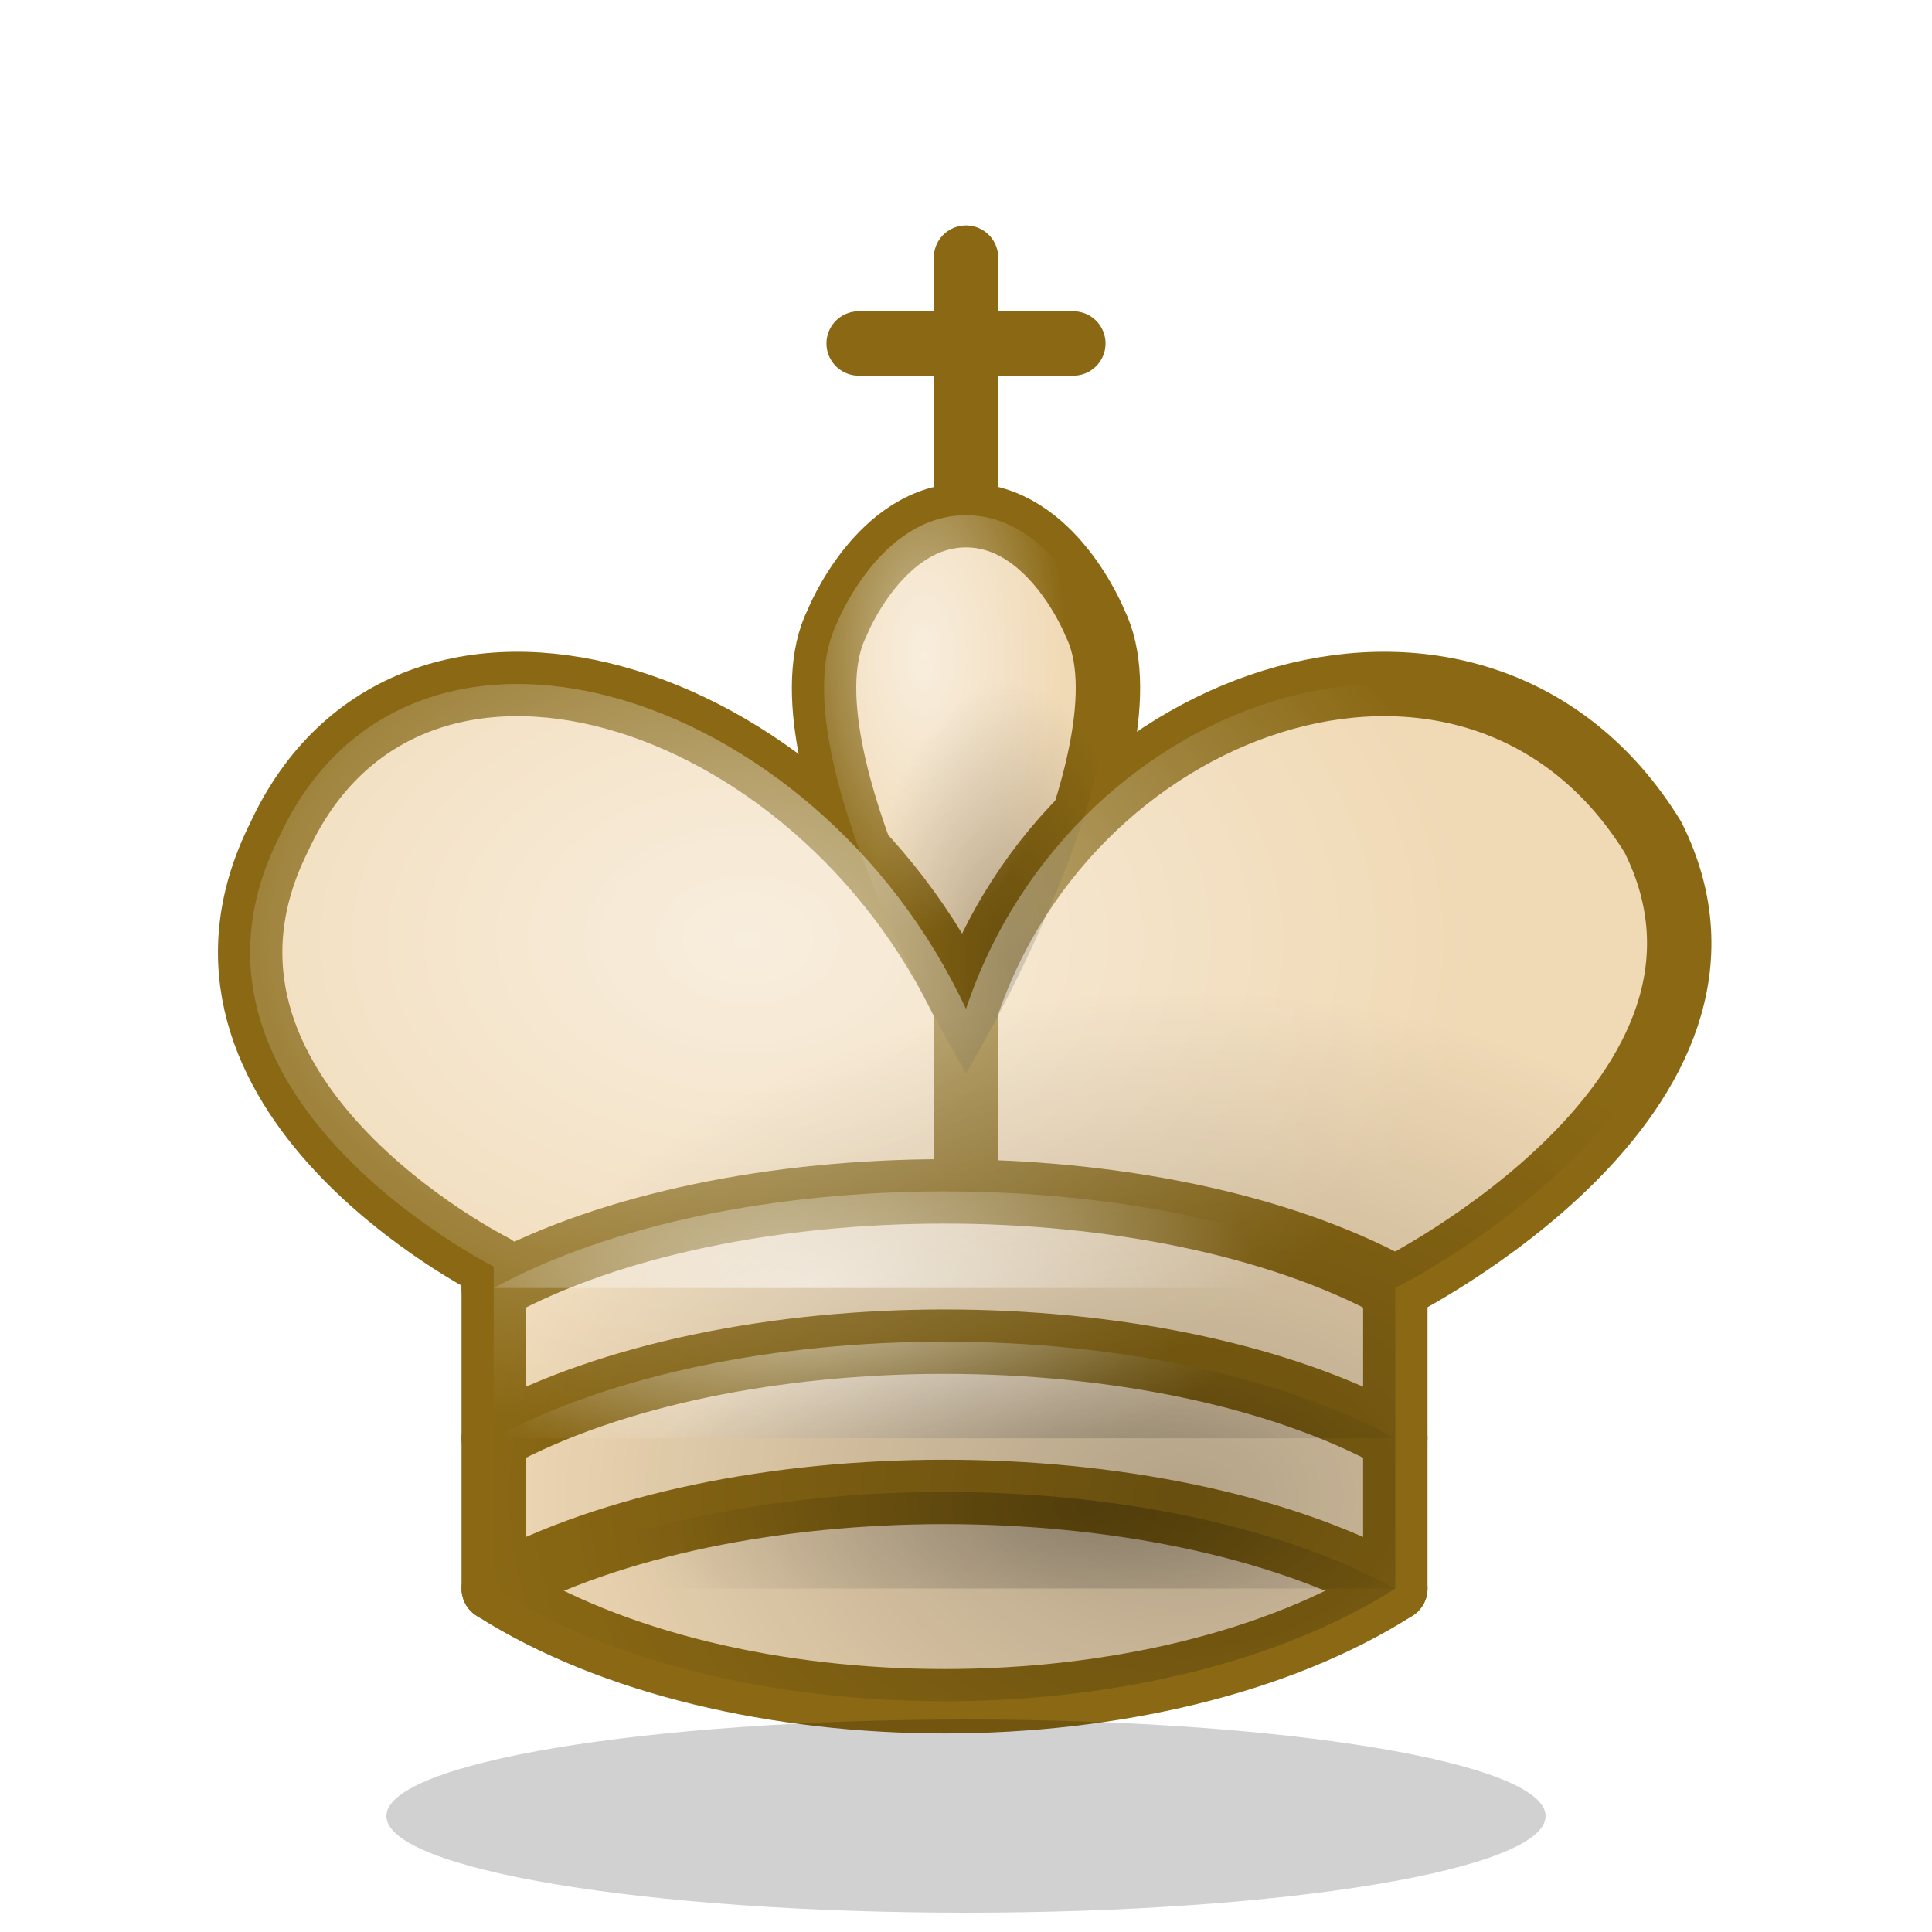
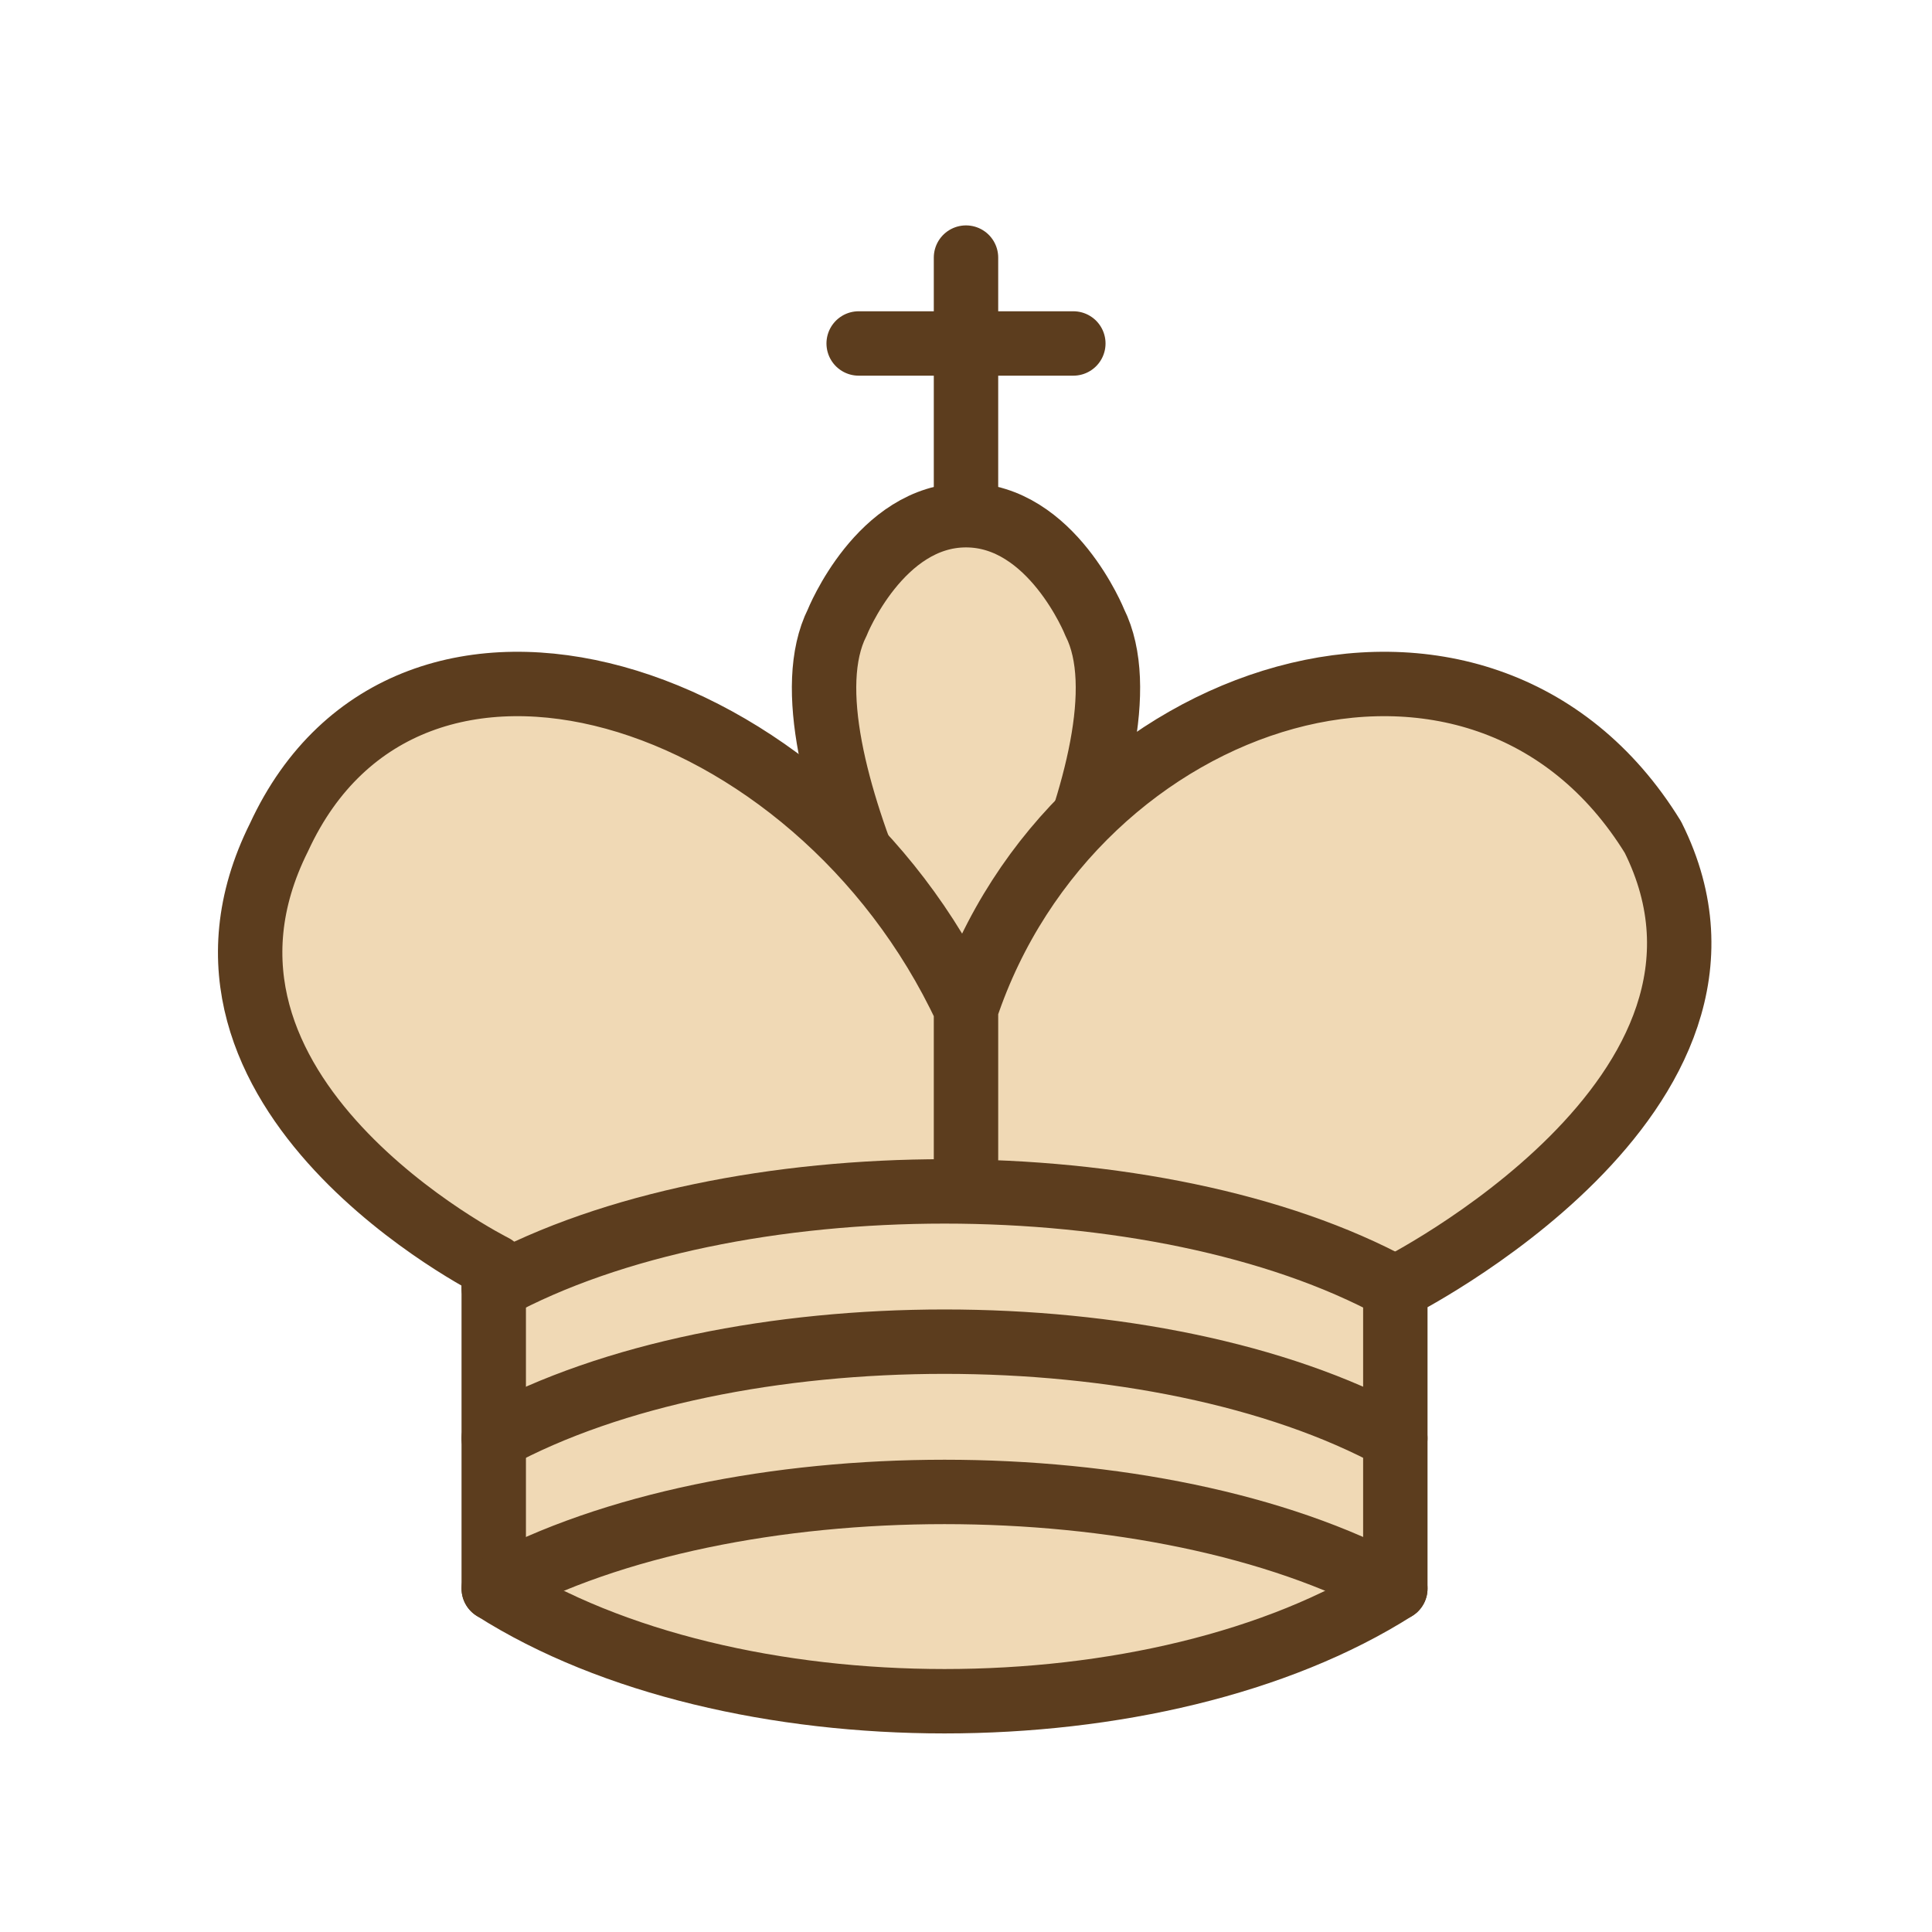
<svg xmlns="http://www.w3.org/2000/svg" viewBox="0 0 45 45">
-   <defs>
-     <radialGradient id="hl" cx="35%" cy="25%" r="50%" gradientUnits="objectBoundingBox">
-       <stop offset="0%" stop-color="#ffffff" stop-opacity="0.55" />
-       <stop offset="100%" stop-color="#ffffff" stop-opacity="0" />
-     </radialGradient>
-     <radialGradient id="sh" cx="65%" cy="80%" r="50%" gradientUnits="objectBoundingBox">
-       <stop offset="0%" stop-color="#000000" stop-opacity="0.25" />
-       <stop offset="100%" stop-color="#000000" stop-opacity="0" />
-     </radialGradient>
-   </defs>
-   <g fill="none" fill-rule="evenodd" stroke="#8B6914" stroke-linecap="round" stroke-linejoin="round" stroke-width="1.5">
+   <g fill="none" fill-rule="evenodd" stroke="#5c3d1e" stroke-linecap="round" stroke-linejoin="round" stroke-width="1.5">
    <path stroke-linejoin="miter" d="M22.5 11.63V6M20 8h5" />
    <path fill="#f0d9b5" stroke-linecap="butt" stroke-linejoin="miter" d="M22.5 25s4.5-7.5 3-10.5c0 0-1-2.5-3-2.5s-3 2.5-3 2.5c-1.5 3 3 10.5 3 10.5" />
    <path fill="#f0d9b5" d="M11.5 37c5.5 3.5 15.5 3.5 21 0v-7s9-4.5 6-10.5c-4-6.5-13.5-3.5-16 4V27v-3.5c-3.5-7.5-13-10.5-16-4-3 6 5 10 5 10z" />
    <path d="M11.5 30c5.5-3 15.5-3 21 0m-21 3.5c5.5-3 15.5-3 21 0m-21 3.5c5.5-3 15.5-3 21 0" />
  </g>
-   <ellipse cx="50%" cy="94%" rx="30%" ry="5%" fill="rgba(0,0,0,0.18)" />
-   <path d="M22.5 11.63V6M20 8h5" fill="url(#hl)" stroke="none" />
-   <path d="M22.5 11.63V6M20 8h5" fill="url(#sh)" stroke="none" />
-   <path d="M22.5 25s4.5-7.5 3-10.5c0 0-1-2.5-3-2.5s-3 2.5-3 2.5c-1.5 3 3 10.5 3 10.5" fill="url(#hl)" stroke="none" />
-   <path d="M22.5 25s4.5-7.5 3-10.5c0 0-1-2.5-3-2.5s-3 2.5-3 2.5c-1.5 3 3 10.5 3 10.5" fill="url(#sh)" stroke="none" />
-   <path d="M11.5 37c5.5 3.5 15.5 3.5 21 0v-7s9-4.5 6-10.5c-4-6.5-13.5-3.5-16 4V27v-3.5c-3.5-7.5-13-10.5-16-4-3 6 5 10 5 10z" fill="url(#hl)" stroke="none" />
-   <path d="M11.5 37c5.5 3.5 15.5 3.5 21 0v-7s9-4.5 6-10.5c-4-6.5-13.5-3.5-16 4V27v-3.5c-3.5-7.5-13-10.5-16-4-3 6 5 10 5 10z" fill="url(#sh)" stroke="none" />
-   <path d="M11.5 30c5.5-3 15.5-3 21 0m-21 3.5c5.5-3 15.5-3 21 0m-21 3.5c5.5-3 15.5-3 21 0" fill="url(#hl)" stroke="none" />
-   <path d="M11.5 30c5.5-3 15.5-3 21 0m-21 3.5c5.5-3 15.5-3 21 0m-21 3.5c5.5-3 15.5-3 21 0" fill="url(#sh)" stroke="none" />
</svg>
